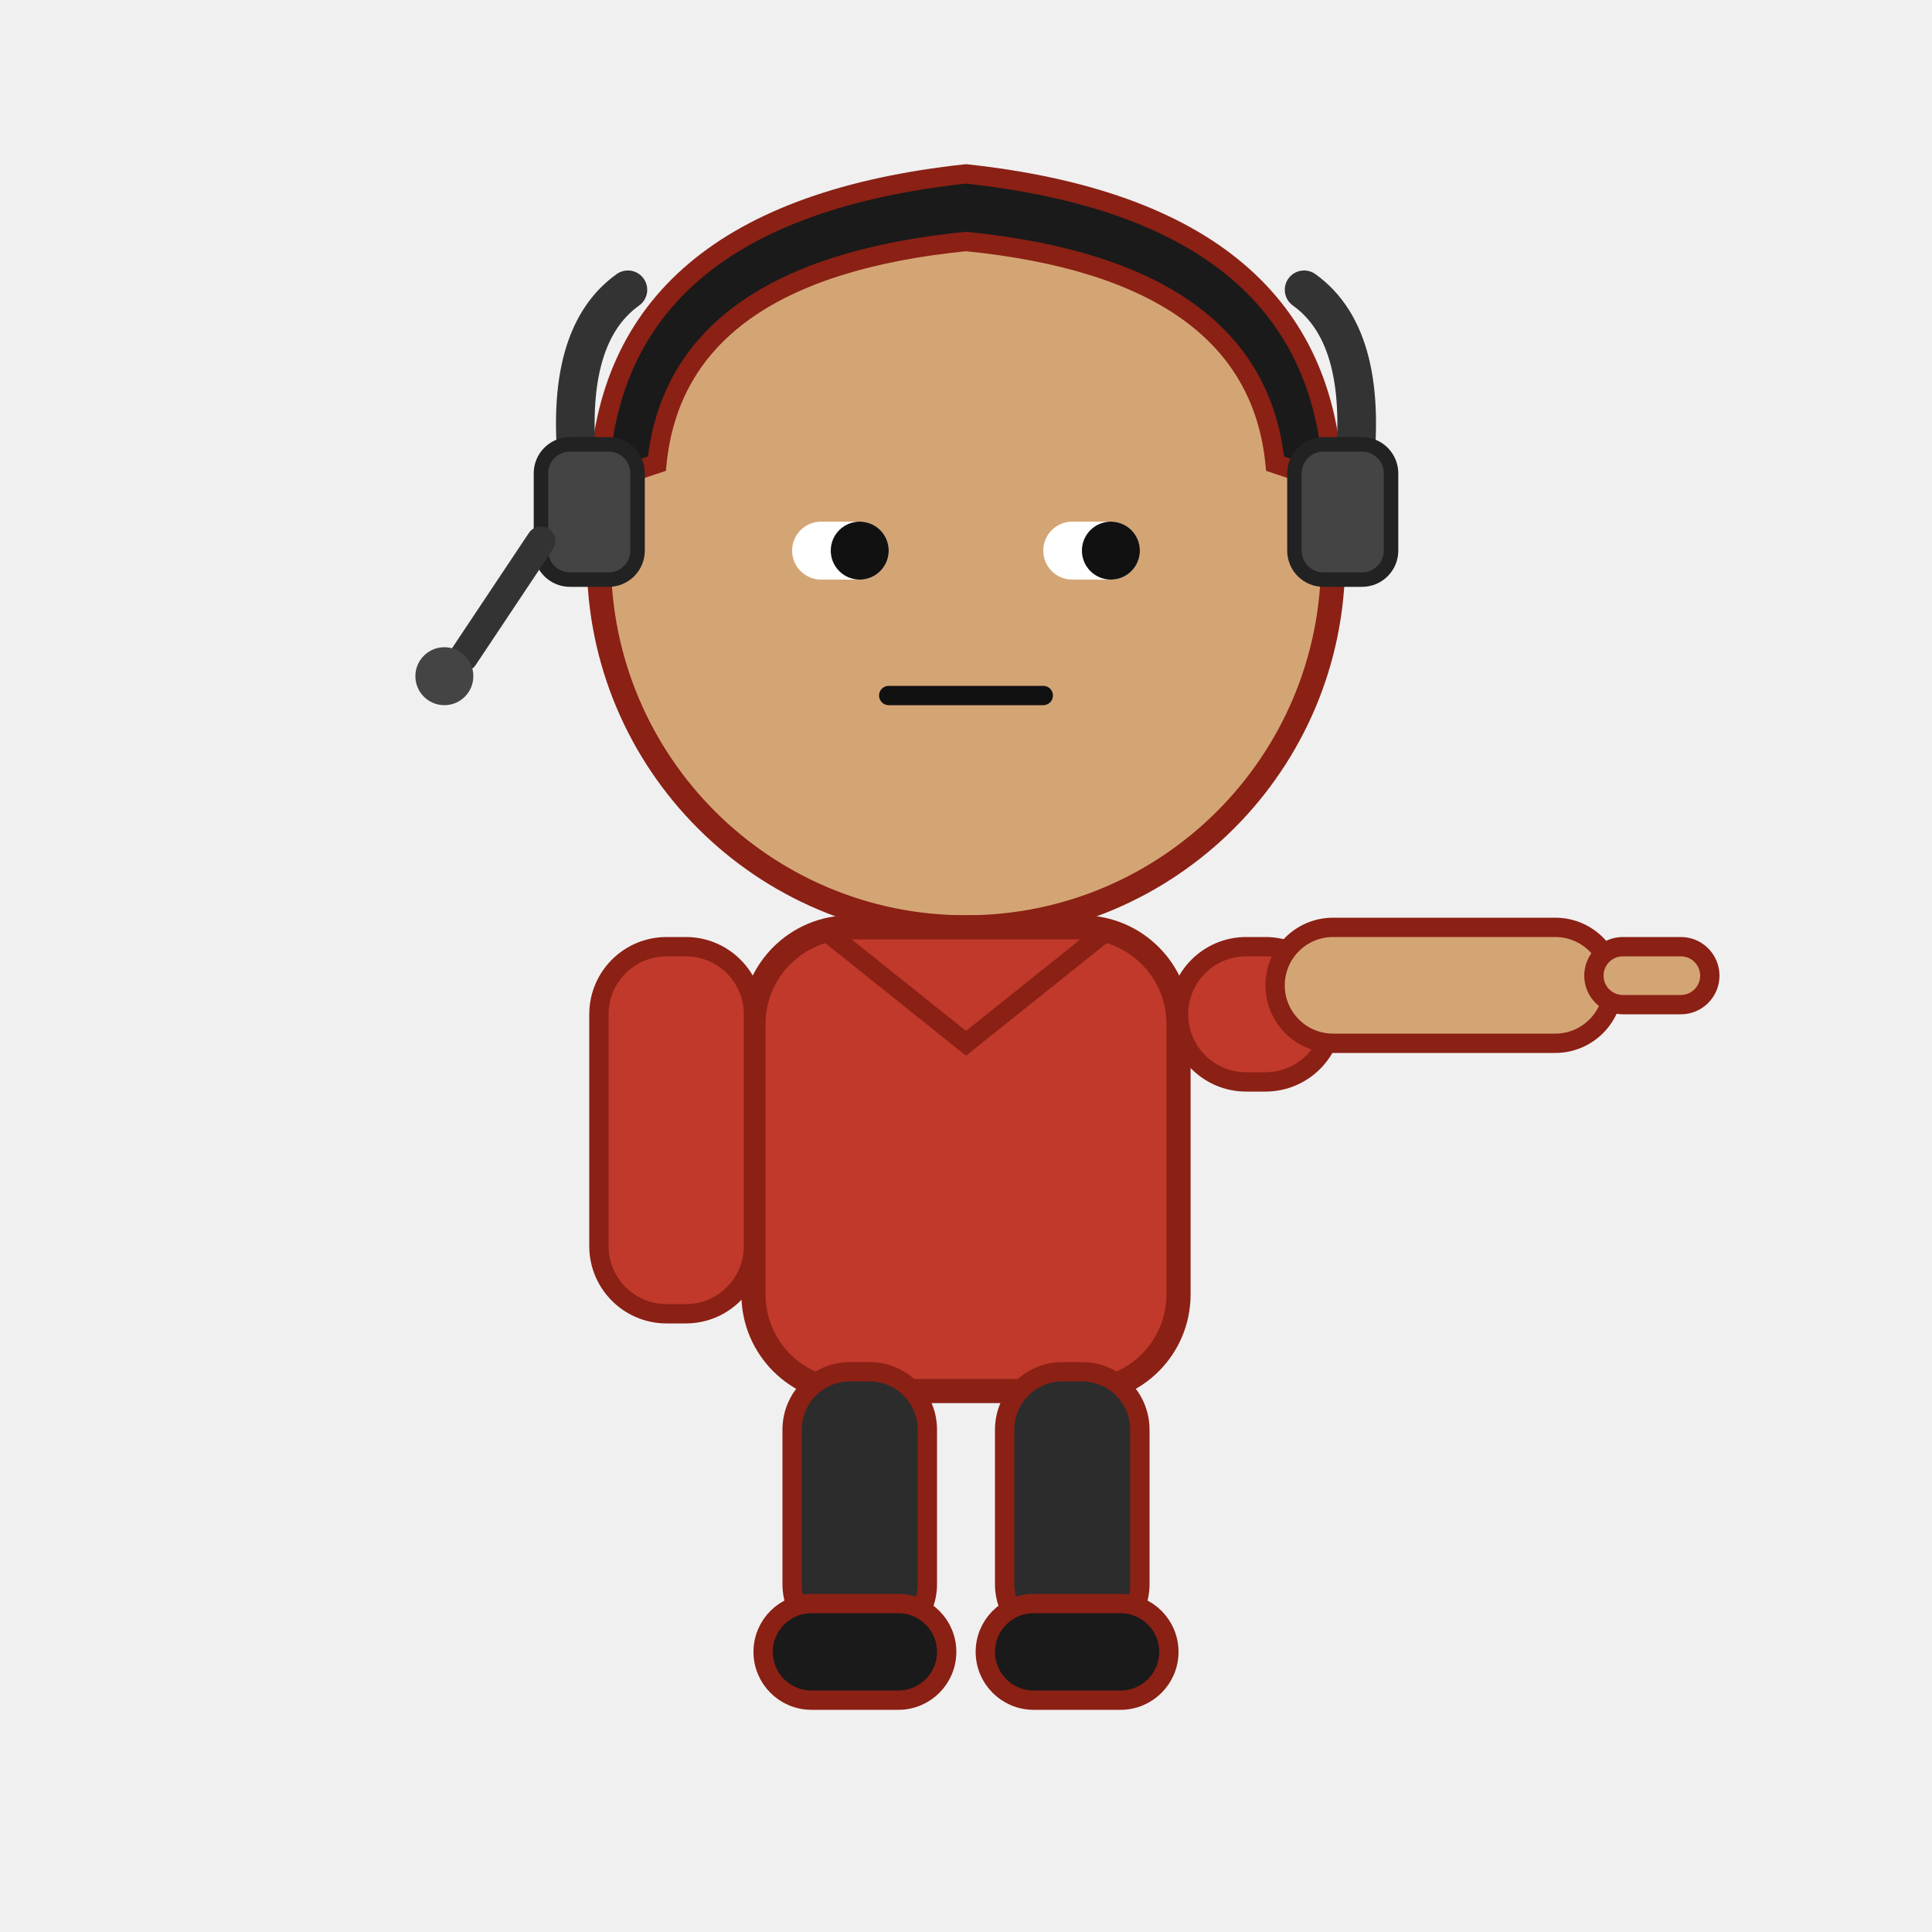
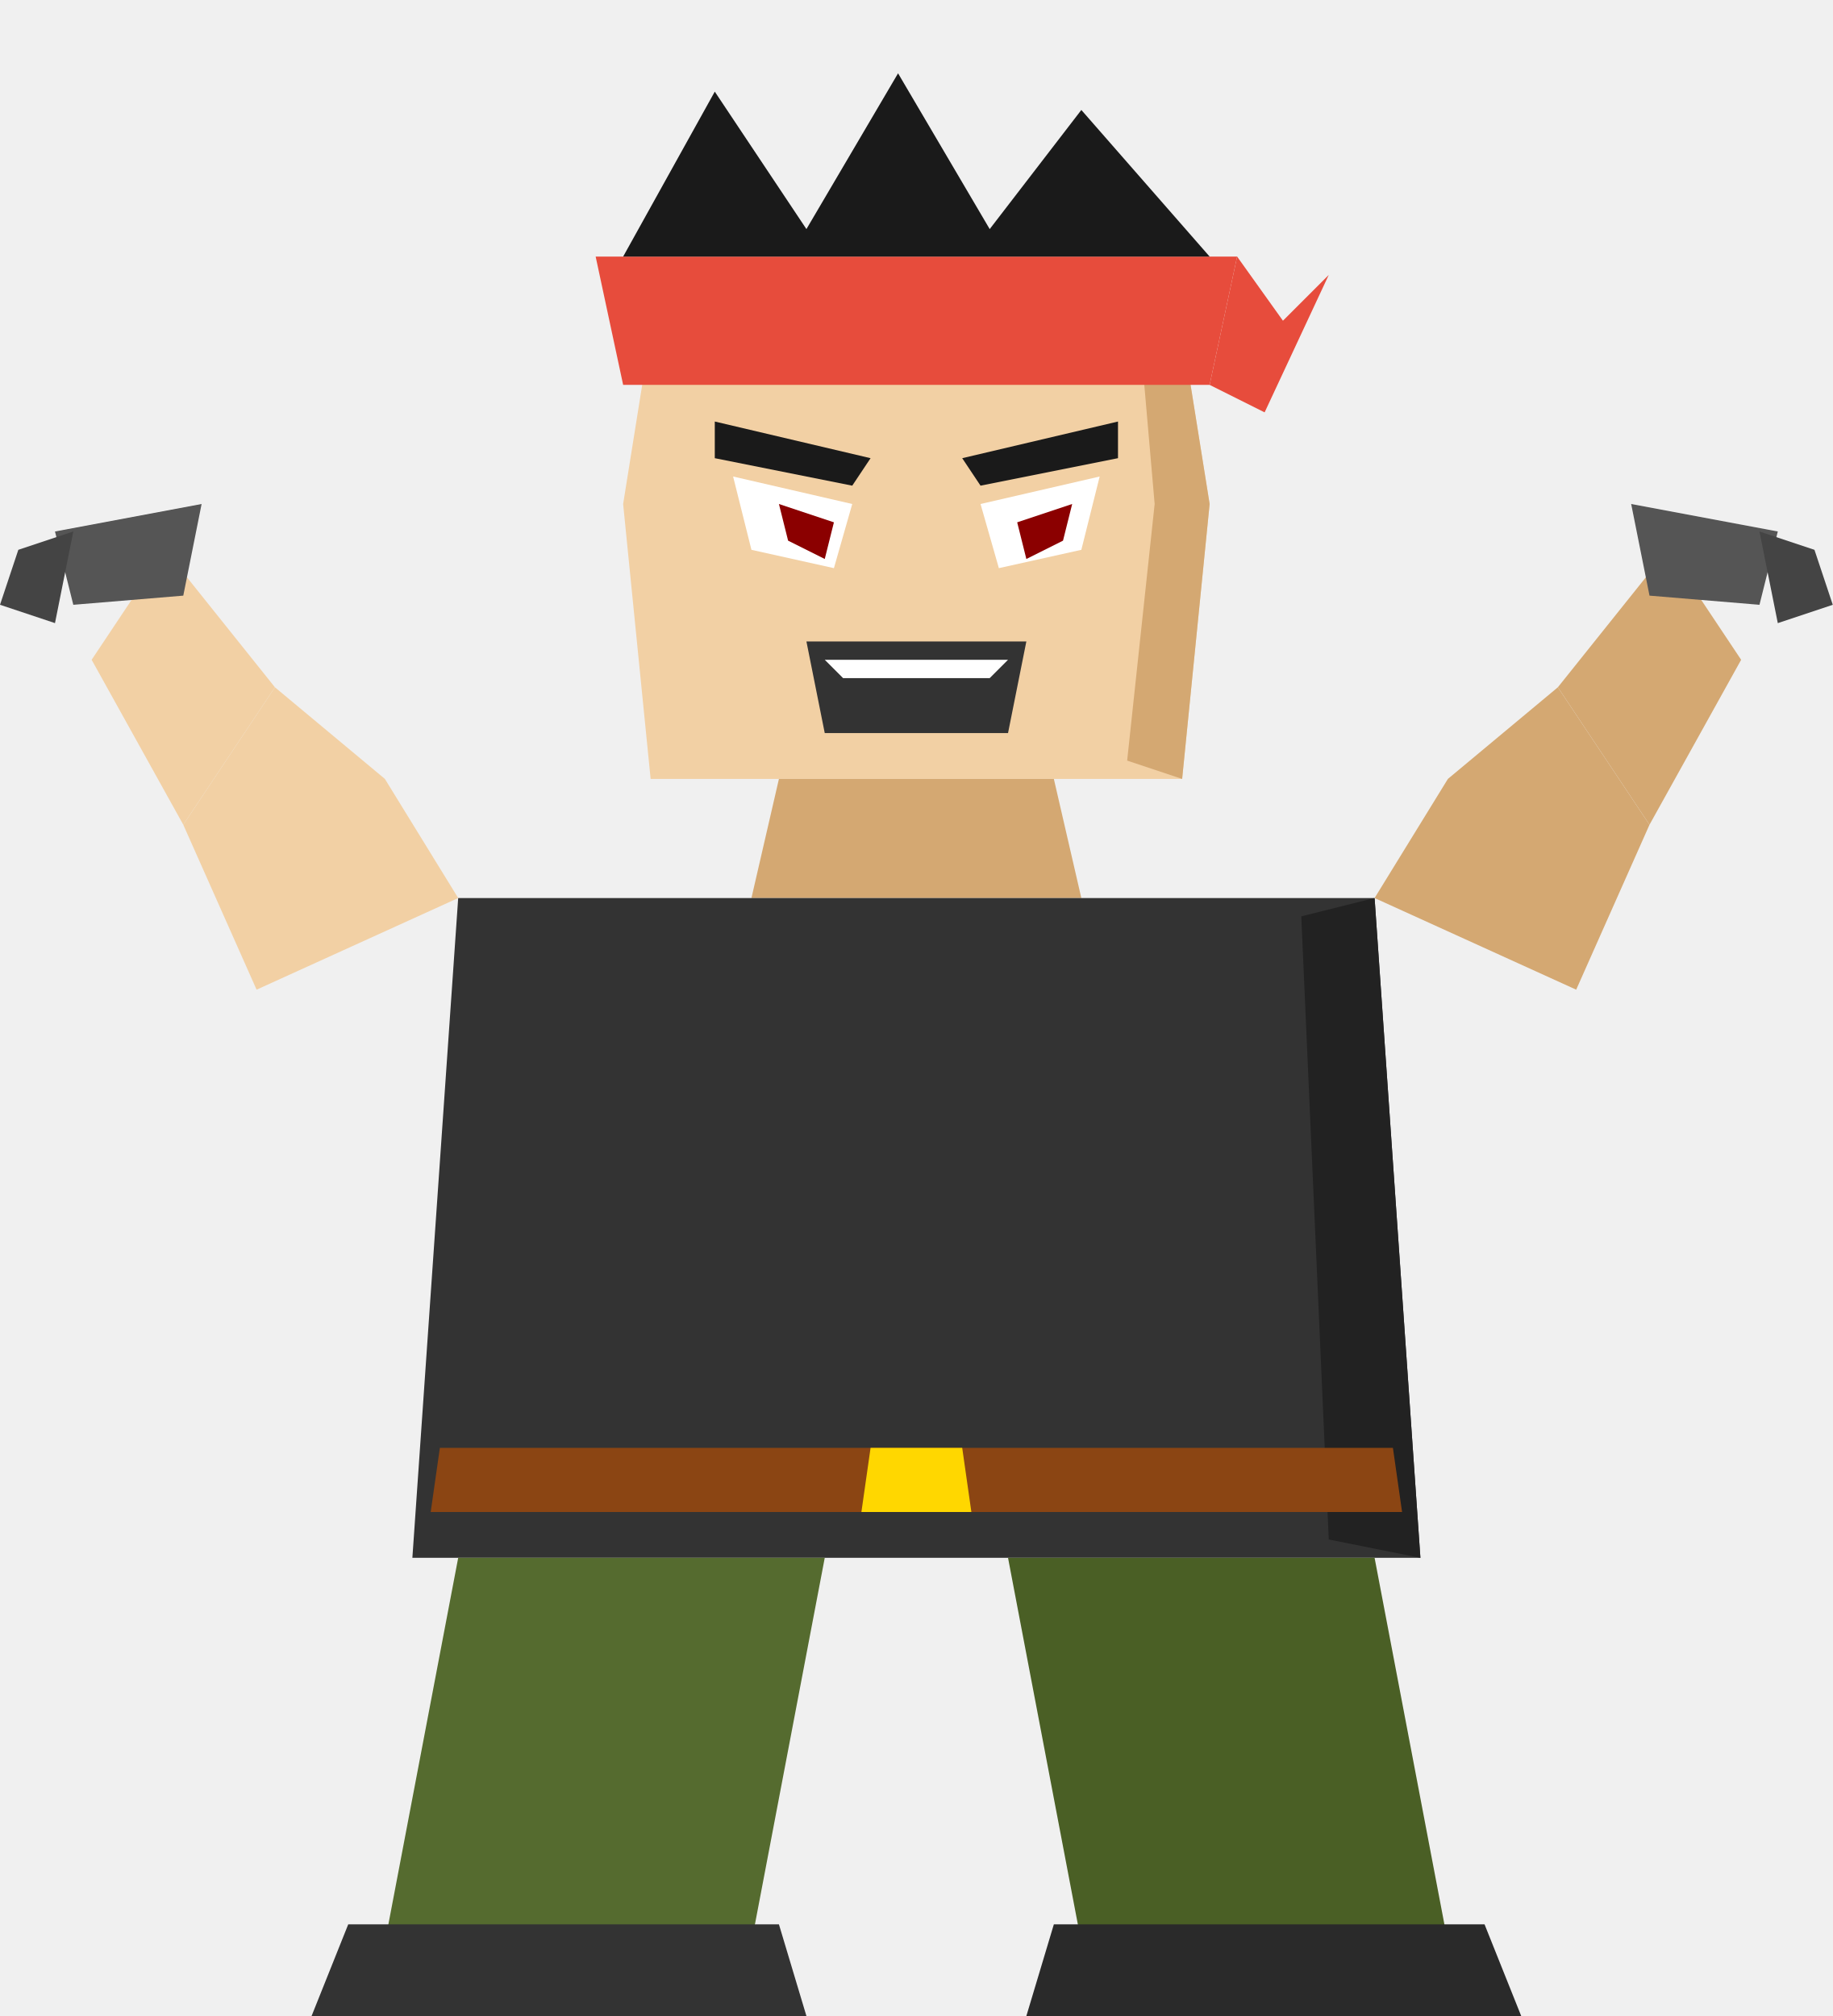
- <svg xmlns="http://www.w3.org/2000/svg" viewBox="0 0 200 200" width="200" height="200">
-   <circle cx="100" cy="58" r="38" fill="#D4A574" stroke="#8B2015" stroke-width="2.5" />
-   <path d="M62,50 Q63,22 100,18 Q137,22 138,50 L132,48 Q130,28 100,25 Q70,28 68,48 Z" fill="#1A1A1A" stroke="#8B2015" stroke-width="2" />
-   <path d="M60,50 Q58,35 65,30" fill="none" stroke="#333" stroke-width="4" stroke-linecap="round" />
-   <path d="M140,50 Q142,35 135,30" fill="none" stroke="#333" stroke-width="4" stroke-linecap="round" />
-   <rect x="56" y="46" width="10" height="14" rx="3" fill="#444" stroke="#222" stroke-width="1.5" />
-   <rect x="134" y="46" width="10" height="14" rx="3" fill="#444" stroke="#222" stroke-width="1.5" />
-   <path d="M56,56 L48,68" stroke="#333" stroke-width="3" stroke-linecap="round" />
-   <circle cx="46" cy="70" r="3" fill="#444" />
-   <rect x="82" y="54" width="10" height="6" rx="3" fill="white" />
-   <rect x="108" y="54" width="10" height="6" rx="3" fill="white" />
-   <circle cx="89" cy="57" r="3" fill="#111" />
-   <circle cx="115" cy="57" r="3" fill="#111" />
-   <line x1="92" y1="72" x2="108" y2="72" stroke="#111" stroke-width="2" stroke-linecap="round" />
-   <rect x="78" y="96" width="44" height="48" rx="10" fill="#C0392B" stroke="#8B2015" stroke-width="2.5" />
-   <path d="M85,96 L100,108 L115,96" fill="none" stroke="#8B2015" stroke-width="2" />
-   <rect x="62" y="98" width="16" height="38" rx="7" fill="#C0392B" stroke="#8B2015" stroke-width="2" />
-   <rect x="122" y="98" width="16" height="14" rx="7" fill="#C0392B" stroke="#8B2015" stroke-width="2" />
-   <rect x="132" y="96" width="35" height="12" rx="6" fill="#D4A574" stroke="#8B2015" stroke-width="2" />
-   <rect x="165" y="98" width="12" height="6" rx="3" fill="#D4A574" stroke="#8B2015" stroke-width="2" />
-   <rect x="82" y="142" width="14" height="28" rx="6" fill="#2C2C2C" stroke="#8B2015" stroke-width="2" />
-   <rect x="104" y="142" width="14" height="28" rx="6" fill="#2C2C2C" stroke="#8B2015" stroke-width="2" />
-   <rect x="79" y="166" width="19" height="10" rx="5" fill="#1A1A1A" stroke="#8B2015" stroke-width="2" />
-   <rect x="102" y="166" width="19" height="10" rx="5" fill="#1A1A1A" stroke="#8B2015" stroke-width="2" />
+ <svg xmlns="http://www.w3.org/2000/svg" viewBox="0 0 200 220" width="200" height="220">
+   <polygon points="72,30 128,30 132,55 129,85 71,85 68,55" fill="#F2D0A4" />
+   <polygon points="128,30 132,55 129,85 123,83 126,55 124,32" fill="#D4A872" />
+   <polygon points="65,28 135,28 132,42 68,42" fill="#E74C3C" />
+   <polygon points="132,42 135,28 140,35 145,30 138,45" fill="#E74C3C" />
+   <polygon points="68,28 78,10 88,25 98,8 108,25 118,12 132,28" fill="#1A1A1A" />
+   <polygon points="80,52 93,55 91,62 82,60" fill="white" />
+   <polygon points="107,55 120,52 118,60 109,62" fill="white" />
+   <polygon points="85,55 91,57 90,61 86,59" fill="#8B0000" />
+   <polygon points="111,57 117,55 116,59 112,61" fill="#8B0000" />
+   <polygon points="78,46 95,50 93,53 78,50" fill="#1A1A1A" />
+   <polygon points="105,50 122,46 122,50 107,53" fill="#1A1A1A" />
+   <polygon points="88,70 112,70 110,80 90,80" fill="#333" />
+   <polygon points="90,72 110,72 108,74 92,74" fill="white" />
+   <polygon points="85,85 115,85 118,98 82,98" fill="#D4A872" />
+   <polygon points="50,98 150,98 155,170 45,170" fill="#333" />
+   <polygon points="150,98 155,170 145,168 142,100" fill="#222" />
+   <polygon points="50,98 28,108 20,90 30,75 42,85" fill="#F2D0A4" />
+   <polygon points="150,98 172,108 180,90 170,75 158,85" fill="#D4A872" />
+   <polygon points="20,90 30,75 18,60 10,72" fill="#F2D0A4" />
+   <polygon points="180,90 170,75 182,60 190,72" fill="#D4A872" />
+   <polygon points="6,58 22,55 20,65 8,66" fill="#555" />
+   <polygon points="178,55 194,58 192,66 180,65" fill="#555" />
+   <polygon points="2,60 8,58 6,68 0,66" fill="#444" />
+   <polygon points="192,58 198,60 200,66 194,68" fill="#444" />
+   <polygon points="48,158 152,158 153,165 47,165" fill="#8B4513" />
+   <polygon points="95,158 105,158 106,165 94,165" fill="#FFD700" />
+   <polygon points="50,170 90,170 82,212 42,212" fill="#556B2F" />
+   <polygon points="110,170 150,170 158,212 118,212" fill="#4A5F25" />
+   <polygon points="38,210 85,210 88,220 34,220" fill="#333" />
+   <polygon points="115,210 162,210 166,220 112,220" fill="#2A2A2A" />
</svg>
